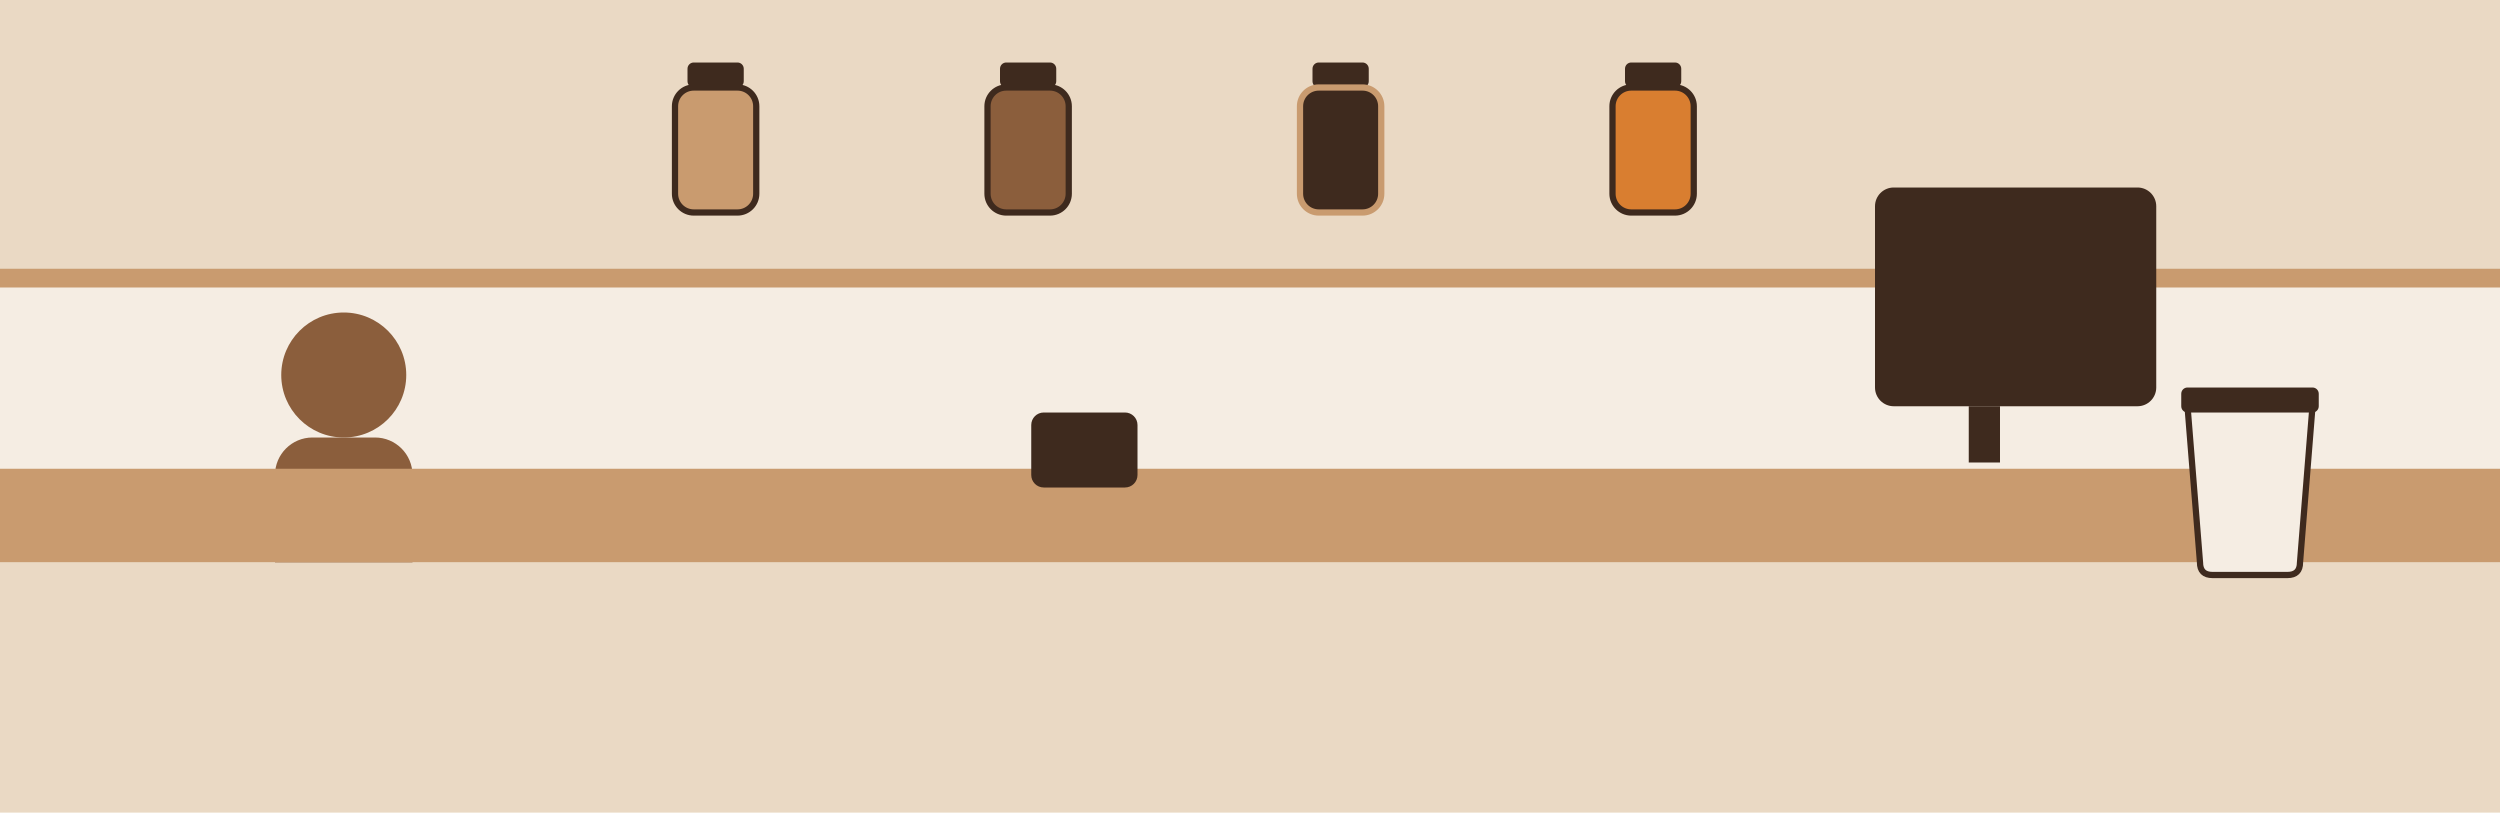
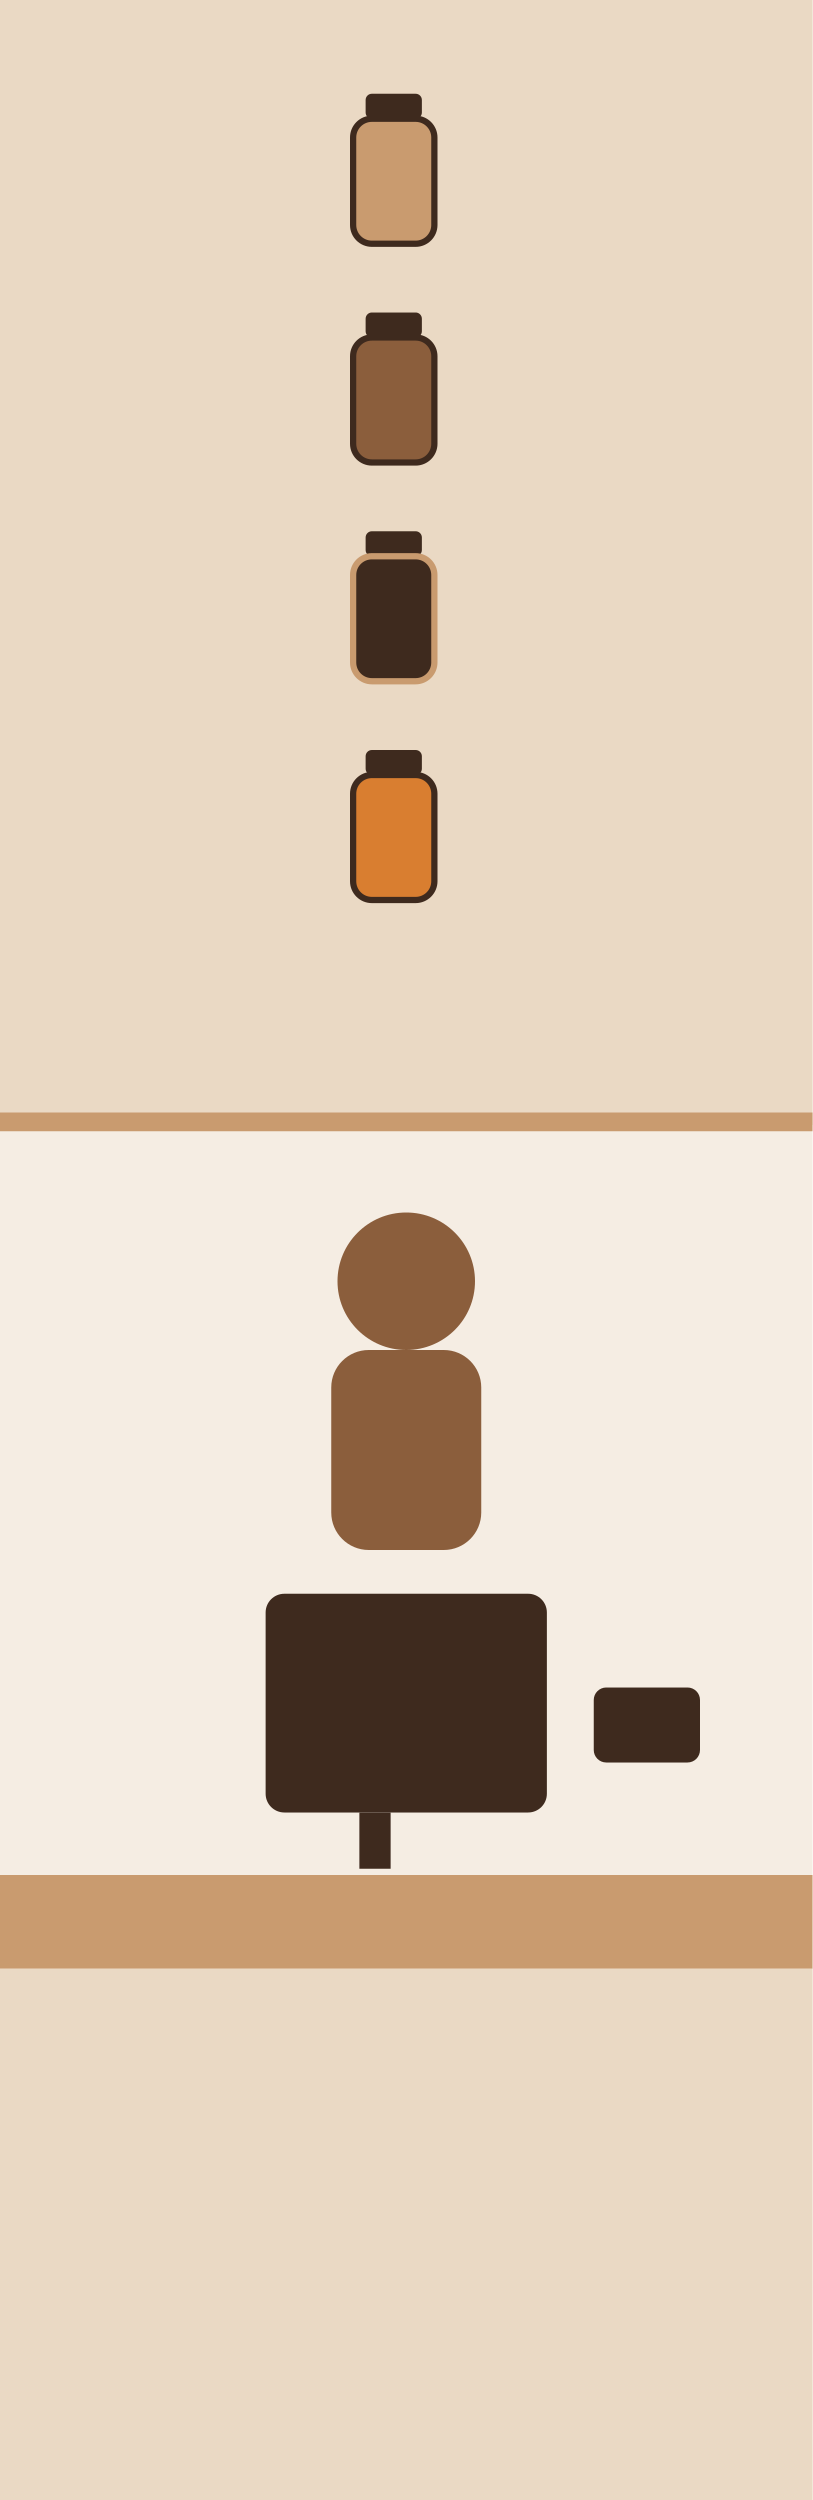
- <svg xmlns="http://www.w3.org/2000/svg" viewBox="0 0 800 260" role="img" aria-label="Coffee counter illustration">
-   <rect x="0" y="0" width="800" height="260" fill="#f5ede3" />
-   <rect x="0" y="0" width="800" height="90" fill="#ead9c4" />
-   <rect x="0" y="86" width="800" height="6" fill="#c99b6f" />
-   <circle cx="110" cy="120" r="20" fill="#8b5e3c" />
-   <rect x="88" y="140" width="44" height="60" rx="12" fill="#8b5e3c" />
-   <g transform="translate(220,20)">
+ <svg xmlns="http://www.w3.org/2000/svg" viewBox="0 0 260 800" role="img" aria-label="Coffee counter illustration">
+   <rect x="0" y="0" width="260" height="800" fill="#f5ede3" />
+   <rect x="0" y="0" width="260" height="360" fill="#ead9c4" />
+   <rect x="0" y="356" width="260" height="6" fill="#c99b6f" />
+   <g transform="translate(117,30)">
    <rect x="0" y="0" width="18" height="8" rx="2" fill="#3e2a1e" />
    <rect x="-4" y="8" width="26" height="40" rx="6" fill="#c99b6f" stroke="#3e2a1e" stroke-width="2" />
  </g>
-   <g transform="translate(320,20)">
+   <g transform="translate(117,100)">
    <rect x="0" y="0" width="18" height="8" rx="2" fill="#3e2a1e" />
    <rect x="-4" y="8" width="26" height="40" rx="6" fill="#8b5e3c" stroke="#3e2a1e" stroke-width="2" />
  </g>
-   <g transform="translate(420,20)">
+   <g transform="translate(117,170)">
    <rect x="0" y="0" width="18" height="8" rx="2" fill="#3e2a1e" />
    <rect x="-4" y="8" width="26" height="40" rx="6" fill="#3e2a1e" stroke="#c99b6f" stroke-width="2" />
  </g>
-   <g transform="translate(520,20)">
+   <g transform="translate(117,240)">
    <rect x="0" y="0" width="18" height="8" rx="2" fill="#3e2a1e" />
    <rect x="-4" y="8" width="26" height="40" rx="6" fill="#d97e30" stroke="#3e2a1e" stroke-width="2" />
  </g>
-   <rect x="600" y="60" width="90" height="70" rx="6" fill="#3e2a1e" />
-   <rect x="630" y="130" width="10" height="18" fill="#3e2a1e" />
-   <rect x="0" y="150" width="800" height="30" fill="#c99b6f" />
-   <rect x="0" y="180" width="800" height="80" fill="#ead9c4" />
-   <rect x="330" y="132" width="34" height="24" rx="4" fill="#3e2a1e" />
-   <g transform="translate(700,120)">
-     <path d="M0 10 L40 10 L36 60 Q36 64 32 64 L8 64 Q4 64 4 60 Z" fill="#f5ede3" stroke="#3e2a1e" stroke-width="2" />
-     <rect x="-2" y="4" width="44" height="8" rx="2" fill="#3e2a1e" />
-   </g>
+   <circle cx="130" cy="410" r="22" fill="#8b5e3c" />
+   <rect x="106" y="432" width="48" height="64" rx="12" fill="#8b5e3c" />
+   <rect x="85" y="510" width="90" height="70" rx="6" fill="#3e2a1e" />
+   <rect x="115" y="580" width="10" height="18" fill="#3e2a1e" />
+   <rect x="190" y="540" width="34" height="24" rx="4" fill="#3e2a1e" />
+   <rect x="0" y="600" width="260" height="30" fill="#c99b6f" />
+   <rect x="0" y="630" width="260" height="170" fill="#ead9c4" />
</svg>
